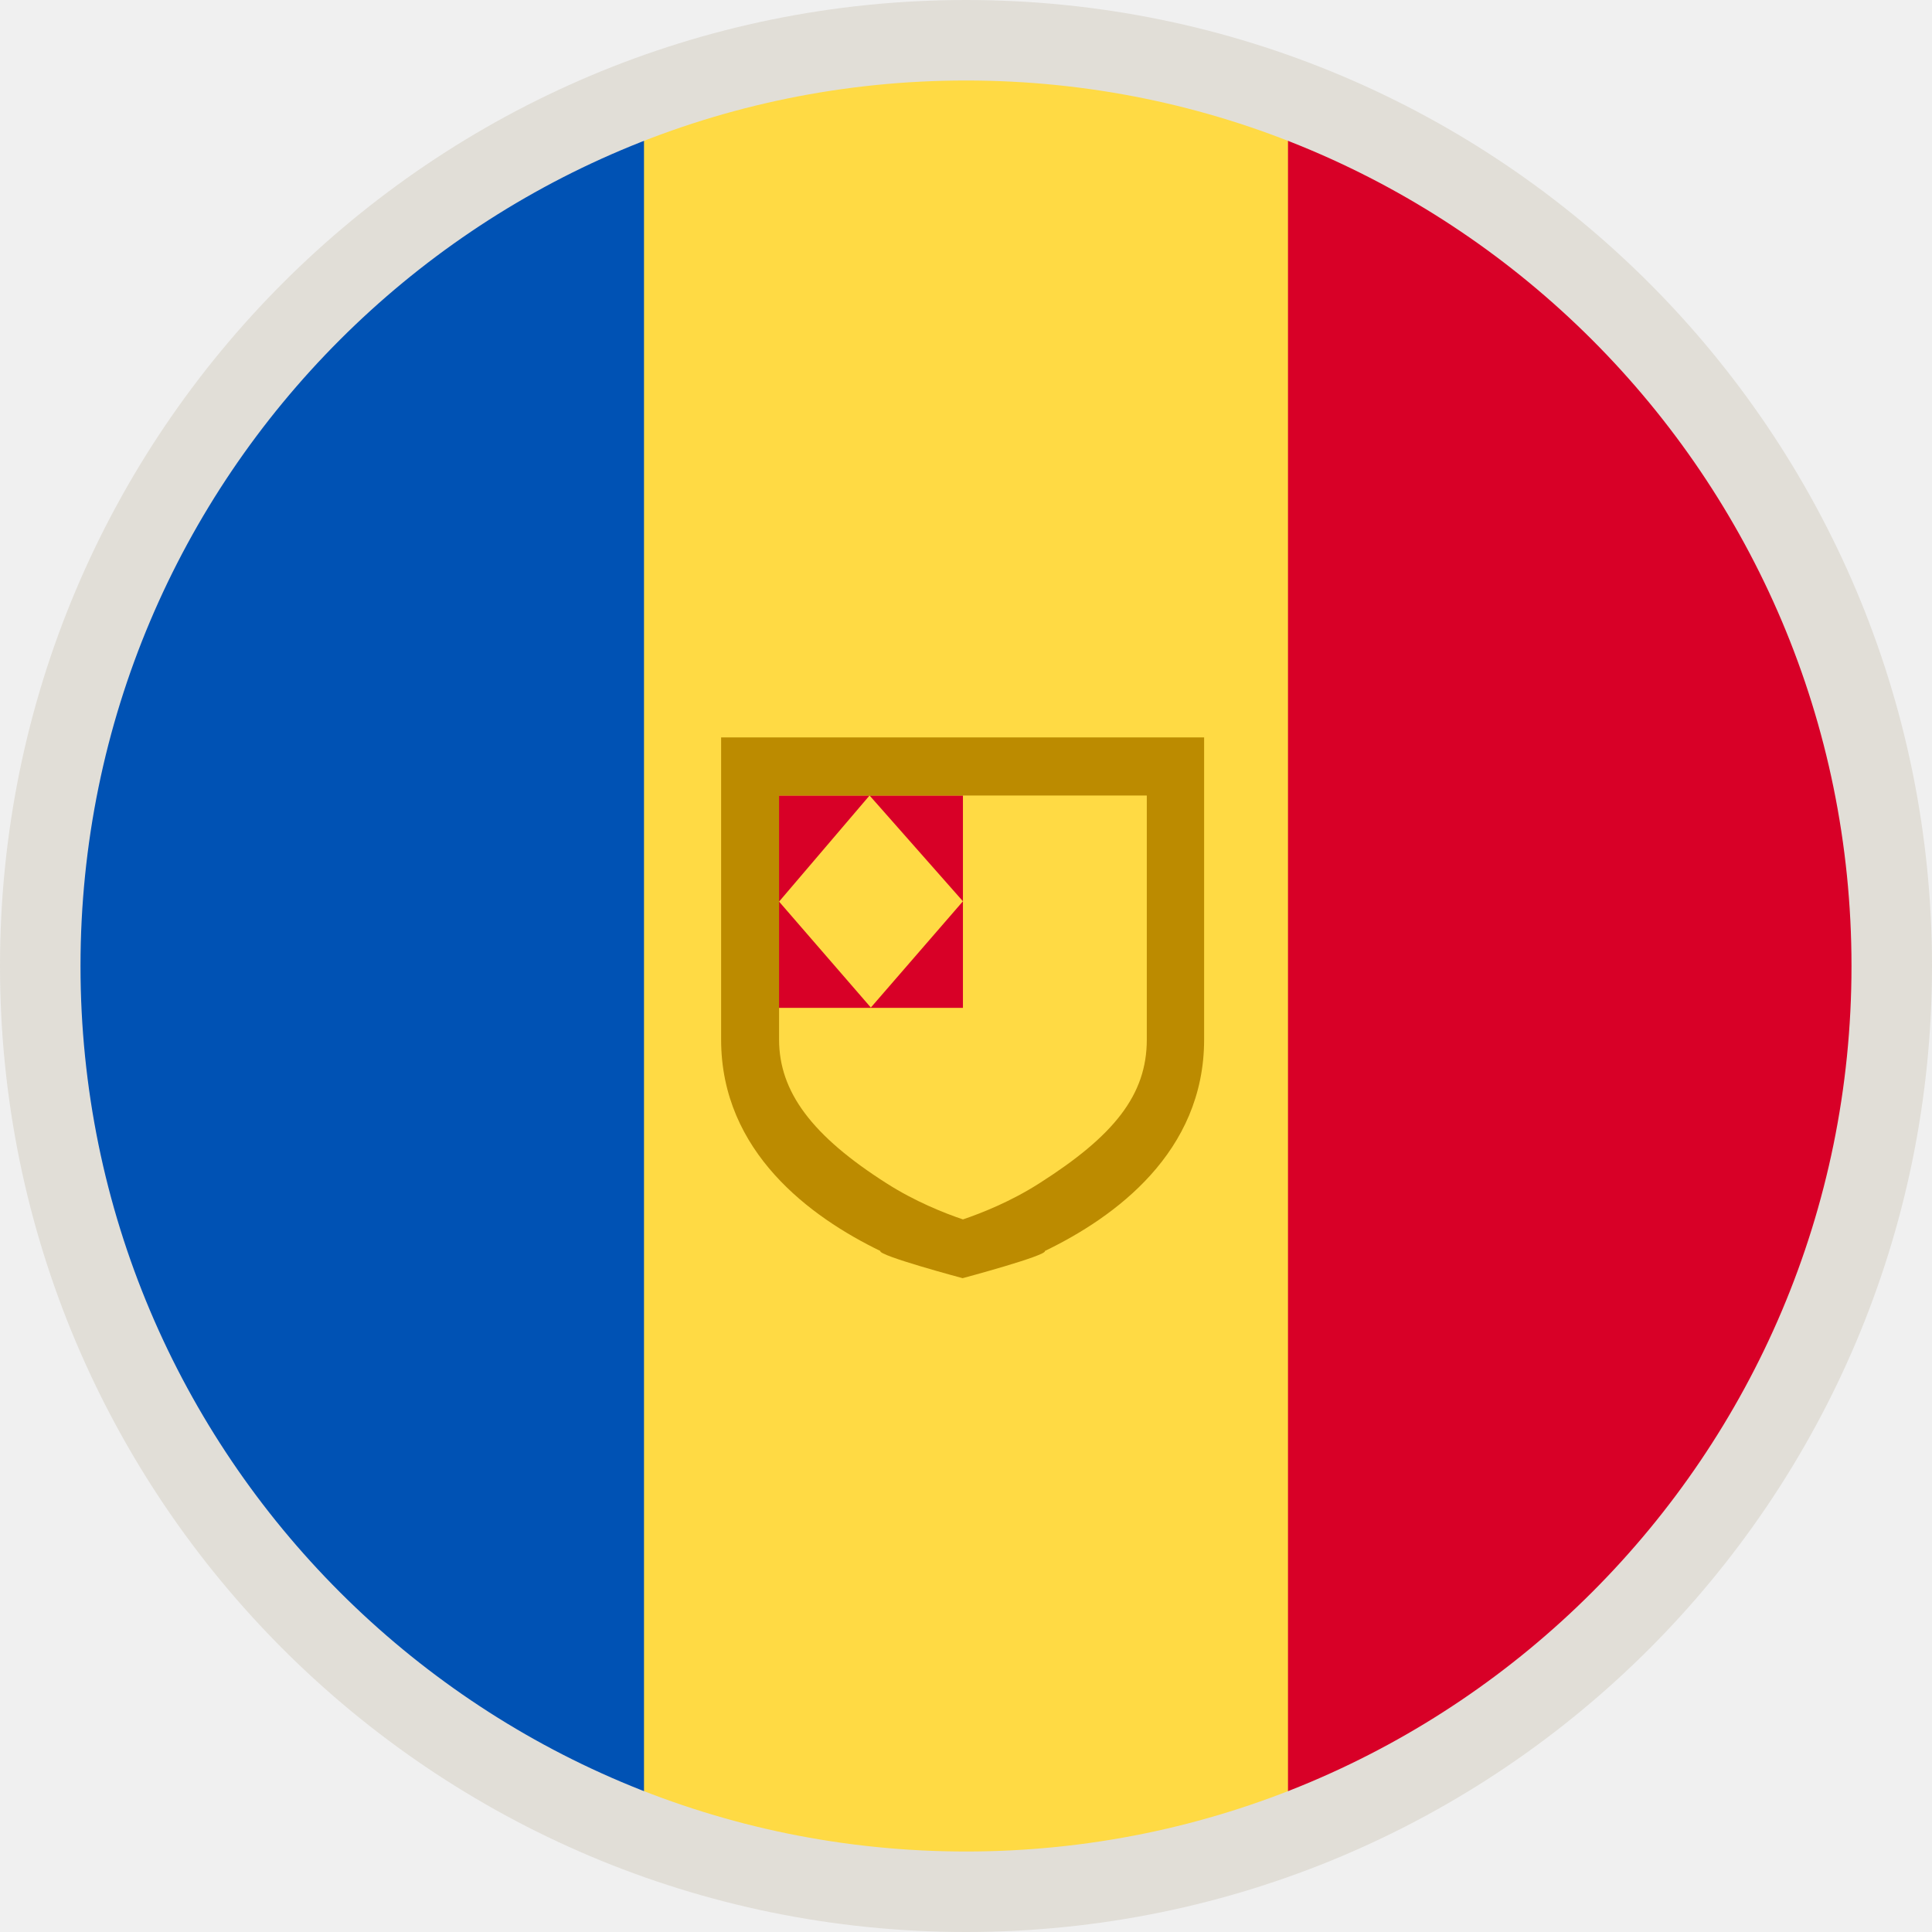
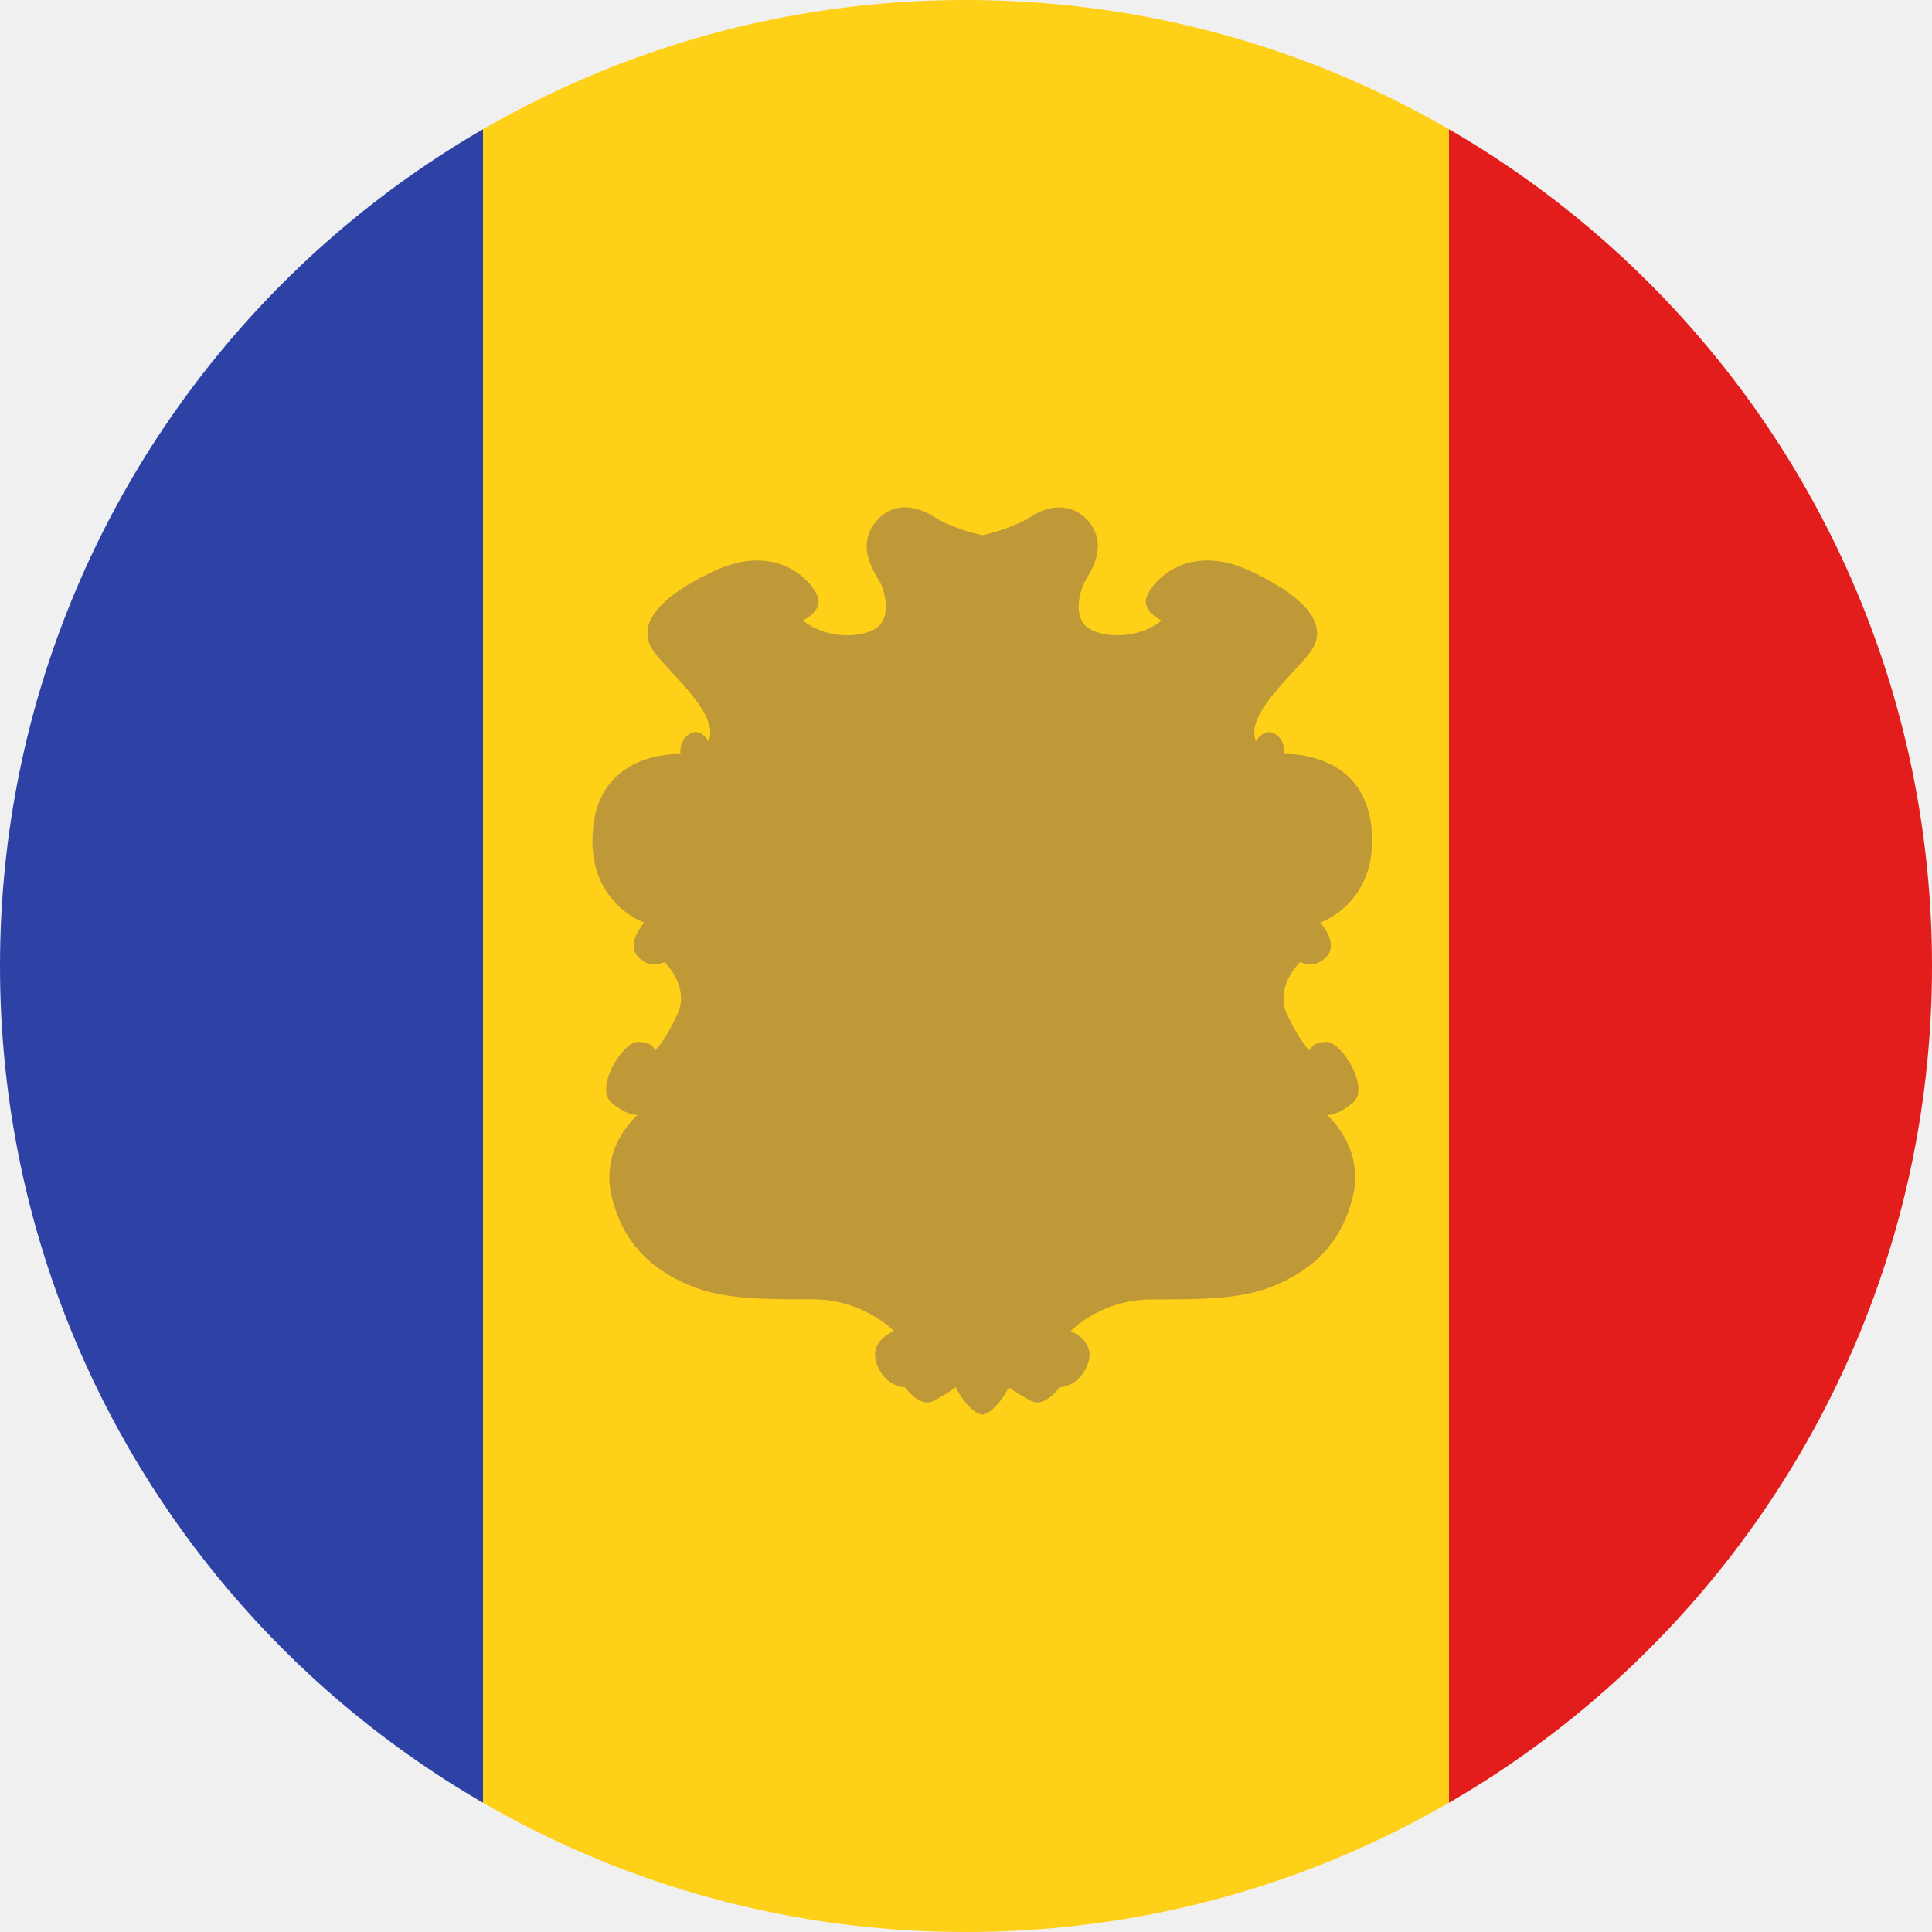
- <svg xmlns="http://www.w3.org/2000/svg" width="12" height="12" viewBox="0 0 12 12" fill="none">
-   <mask id="mask0_109_10265" style="mask-type:alpha" maskUnits="userSpaceOnUse" x="0" y="0" width="12" height="12">
-     <circle cx="6" cy="6" r="6" fill="#D9D9D9" />
-   </mask>
-   <g mask="url(#mask0_109_10265)">
-     <g clip-path="url(#clip0_109_10265)">
-       <path d="M15 0H-3V12H15V0Z" fill="#FFDA44" />
-       <path d="M4 0H-3V12H4V0Z" fill="#0052B4" />
-       <path d="M15 0H8V12H15V0Z" fill="#D80027" />
-       <path d="M5.981 4.941H4.819V6.26H5.981V4.941Z" fill="#D80027" />
-       <path d="M4.839 5.6L5.401 4.941L5.981 5.598L5.409 6.258L4.839 5.6Z" fill="#FFDA44" />
-       <path d="M4.479 4.58V6.457C4.479 7.155 5.035 7.56 5.468 7.77C5.452 7.798 5.979 7.939 5.979 7.939C5.979 7.939 6.506 7.798 6.49 7.77C6.925 7.56 7.479 7.157 7.479 6.457V4.58H4.479ZM7.123 6.457C7.123 6.801 6.919 7.055 6.455 7.35C6.28 7.462 6.099 7.534 5.981 7.574C5.863 7.534 5.682 7.462 5.507 7.35C5.043 7.055 4.839 6.781 4.839 6.457V4.941H7.123V6.457Z" fill="#BC8B00" />
+ <svg xmlns="http://www.w3.org/2000/svg" width="24" height="24" viewBox="0 0 24 24" fill="none">
+   <g clip-path="url(#clip0_3906_372)">
+     <mask id="mask0_3906_372" style="mask-type:alpha" maskUnits="userSpaceOnUse" x="0" y="0" width="24" height="24">
+       <path d="M12 24C18.627 24 24 18.627 24 12C24 5.373 18.627 -6.10352e-05 12 -6.10352e-05C5.373 -6.10352e-05 3.05176e-05 5.373 3.05176e-05 12C3.05176e-05 18.627 5.373 24 12 24Z" fill="#F0F0F0" />
+     </mask>
+     <g mask="url(#mask0_3906_372)">
+       <path fill-rule="evenodd" clip-rule="evenodd" d="M6 -1H18V25H6V-1Z" fill="#FFD018" />
+       <path fill-rule="evenodd" clip-rule="evenodd" d="M0 -1H6V26H0V-1Z" fill="#2E42A5" />
+       <path fill-rule="evenodd" clip-rule="evenodd" d="M18 1H24V25H18V1Z" fill="#E31D1C" />
+       <path fill-rule="evenodd" clip-rule="evenodd" d="M12.224 17.568C12.39 17.521 12.533 17.233 12.533 17.233C12.533 17.233 12.64 17.317 12.812 17.404C12.984 17.489 13.162 17.233 13.162 17.233C13.162 17.233 13.406 17.233 13.513 16.945C13.62 16.657 13.3 16.535 13.3 16.535C13.3 16.535 13.675 16.142 14.306 16.142C14.938 16.142 15.43 16.142 15.842 15.966C16.255 15.791 16.655 15.491 16.805 14.865C16.955 14.24 16.48 13.847 16.48 13.847C16.48 13.847 16.585 13.88 16.805 13.7C17.025 13.52 16.67 12.943 16.48 12.943C16.291 12.943 16.267 13.05 16.267 13.05C16.267 13.05 16.151 12.948 15.989 12.601C15.828 12.254 16.151 11.95 16.151 11.95C16.151 11.95 16.327 12.051 16.48 11.884C16.635 11.717 16.401 11.461 16.401 11.461C16.401 11.461 17.142 11.21 17.035 10.261C16.927 9.314 15.95 9.367 15.95 9.367C15.95 9.367 15.98 9.209 15.842 9.119C15.704 9.029 15.602 9.209 15.602 9.209C15.495 8.96 15.812 8.617 16.065 8.344C16.144 8.259 16.216 8.18 16.267 8.114C16.487 7.831 16.35 7.481 15.547 7.1C14.746 6.718 14.31 7.231 14.245 7.412C14.181 7.595 14.429 7.707 14.429 7.707C14.227 7.885 13.835 7.952 13.567 7.83C13.3 7.706 13.418 7.333 13.474 7.231L13.497 7.19C13.572 7.064 13.73 6.798 13.568 6.54C13.384 6.25 13.066 6.25 12.812 6.414C12.595 6.555 12.287 6.63 12.203 6.649C12.118 6.63 11.809 6.555 11.592 6.414C11.338 6.249 11.021 6.249 10.838 6.54C10.674 6.798 10.832 7.064 10.907 7.19L10.931 7.231C10.986 7.333 11.104 7.706 10.838 7.83C10.57 7.952 10.178 7.885 9.975 7.706C9.975 7.706 10.223 7.594 10.159 7.412C10.095 7.231 9.657 6.718 8.856 7.1C8.055 7.481 7.917 7.831 8.136 8.114C8.188 8.181 8.261 8.259 8.339 8.344C8.593 8.618 8.909 8.959 8.802 9.209C8.802 9.209 8.7 9.029 8.562 9.119C8.424 9.209 8.454 9.367 8.454 9.367C8.454 9.367 7.477 9.314 7.37 10.261C7.262 11.21 8.003 11.461 8.003 11.461C8.003 11.461 7.77 11.716 7.924 11.884C8.078 12.051 8.254 11.95 8.254 11.95C8.254 11.95 8.576 12.254 8.415 12.601C8.254 12.948 8.137 13.05 8.137 13.05C8.137 13.05 8.114 12.943 7.924 12.943C7.733 12.943 7.379 13.52 7.599 13.7C7.819 13.88 7.924 13.847 7.924 13.847C7.924 13.847 7.449 14.24 7.599 14.865C7.749 15.491 8.149 15.791 8.562 15.966C8.975 16.141 9.466 16.141 10.098 16.141C10.73 16.141 11.104 16.535 11.104 16.535C11.104 16.535 10.784 16.657 10.892 16.945C10.998 17.233 11.242 17.233 11.242 17.233C11.242 17.233 11.42 17.489 11.592 17.404C11.764 17.317 11.872 17.233 11.872 17.233C11.872 17.233 12.014 17.521 12.18 17.568V17.574C12.188 17.574 12.195 17.574 12.203 17.573L12.224 17.574V17.568Z" fill="#BF9937" />
    </g>
-     <circle cx="6" cy="6" r="6" stroke="#E1DED7" />
  </g>
  <defs>
-     <clipPath id="clip0_109_10265">
-       <rect width="18" height="12" fill="white" transform="translate(-3)" />
+     <clipPath id="clip0_3906_372">
+       <rect width="24" height="24" fill="white" />
    </clipPath>
  </defs>
</svg>
